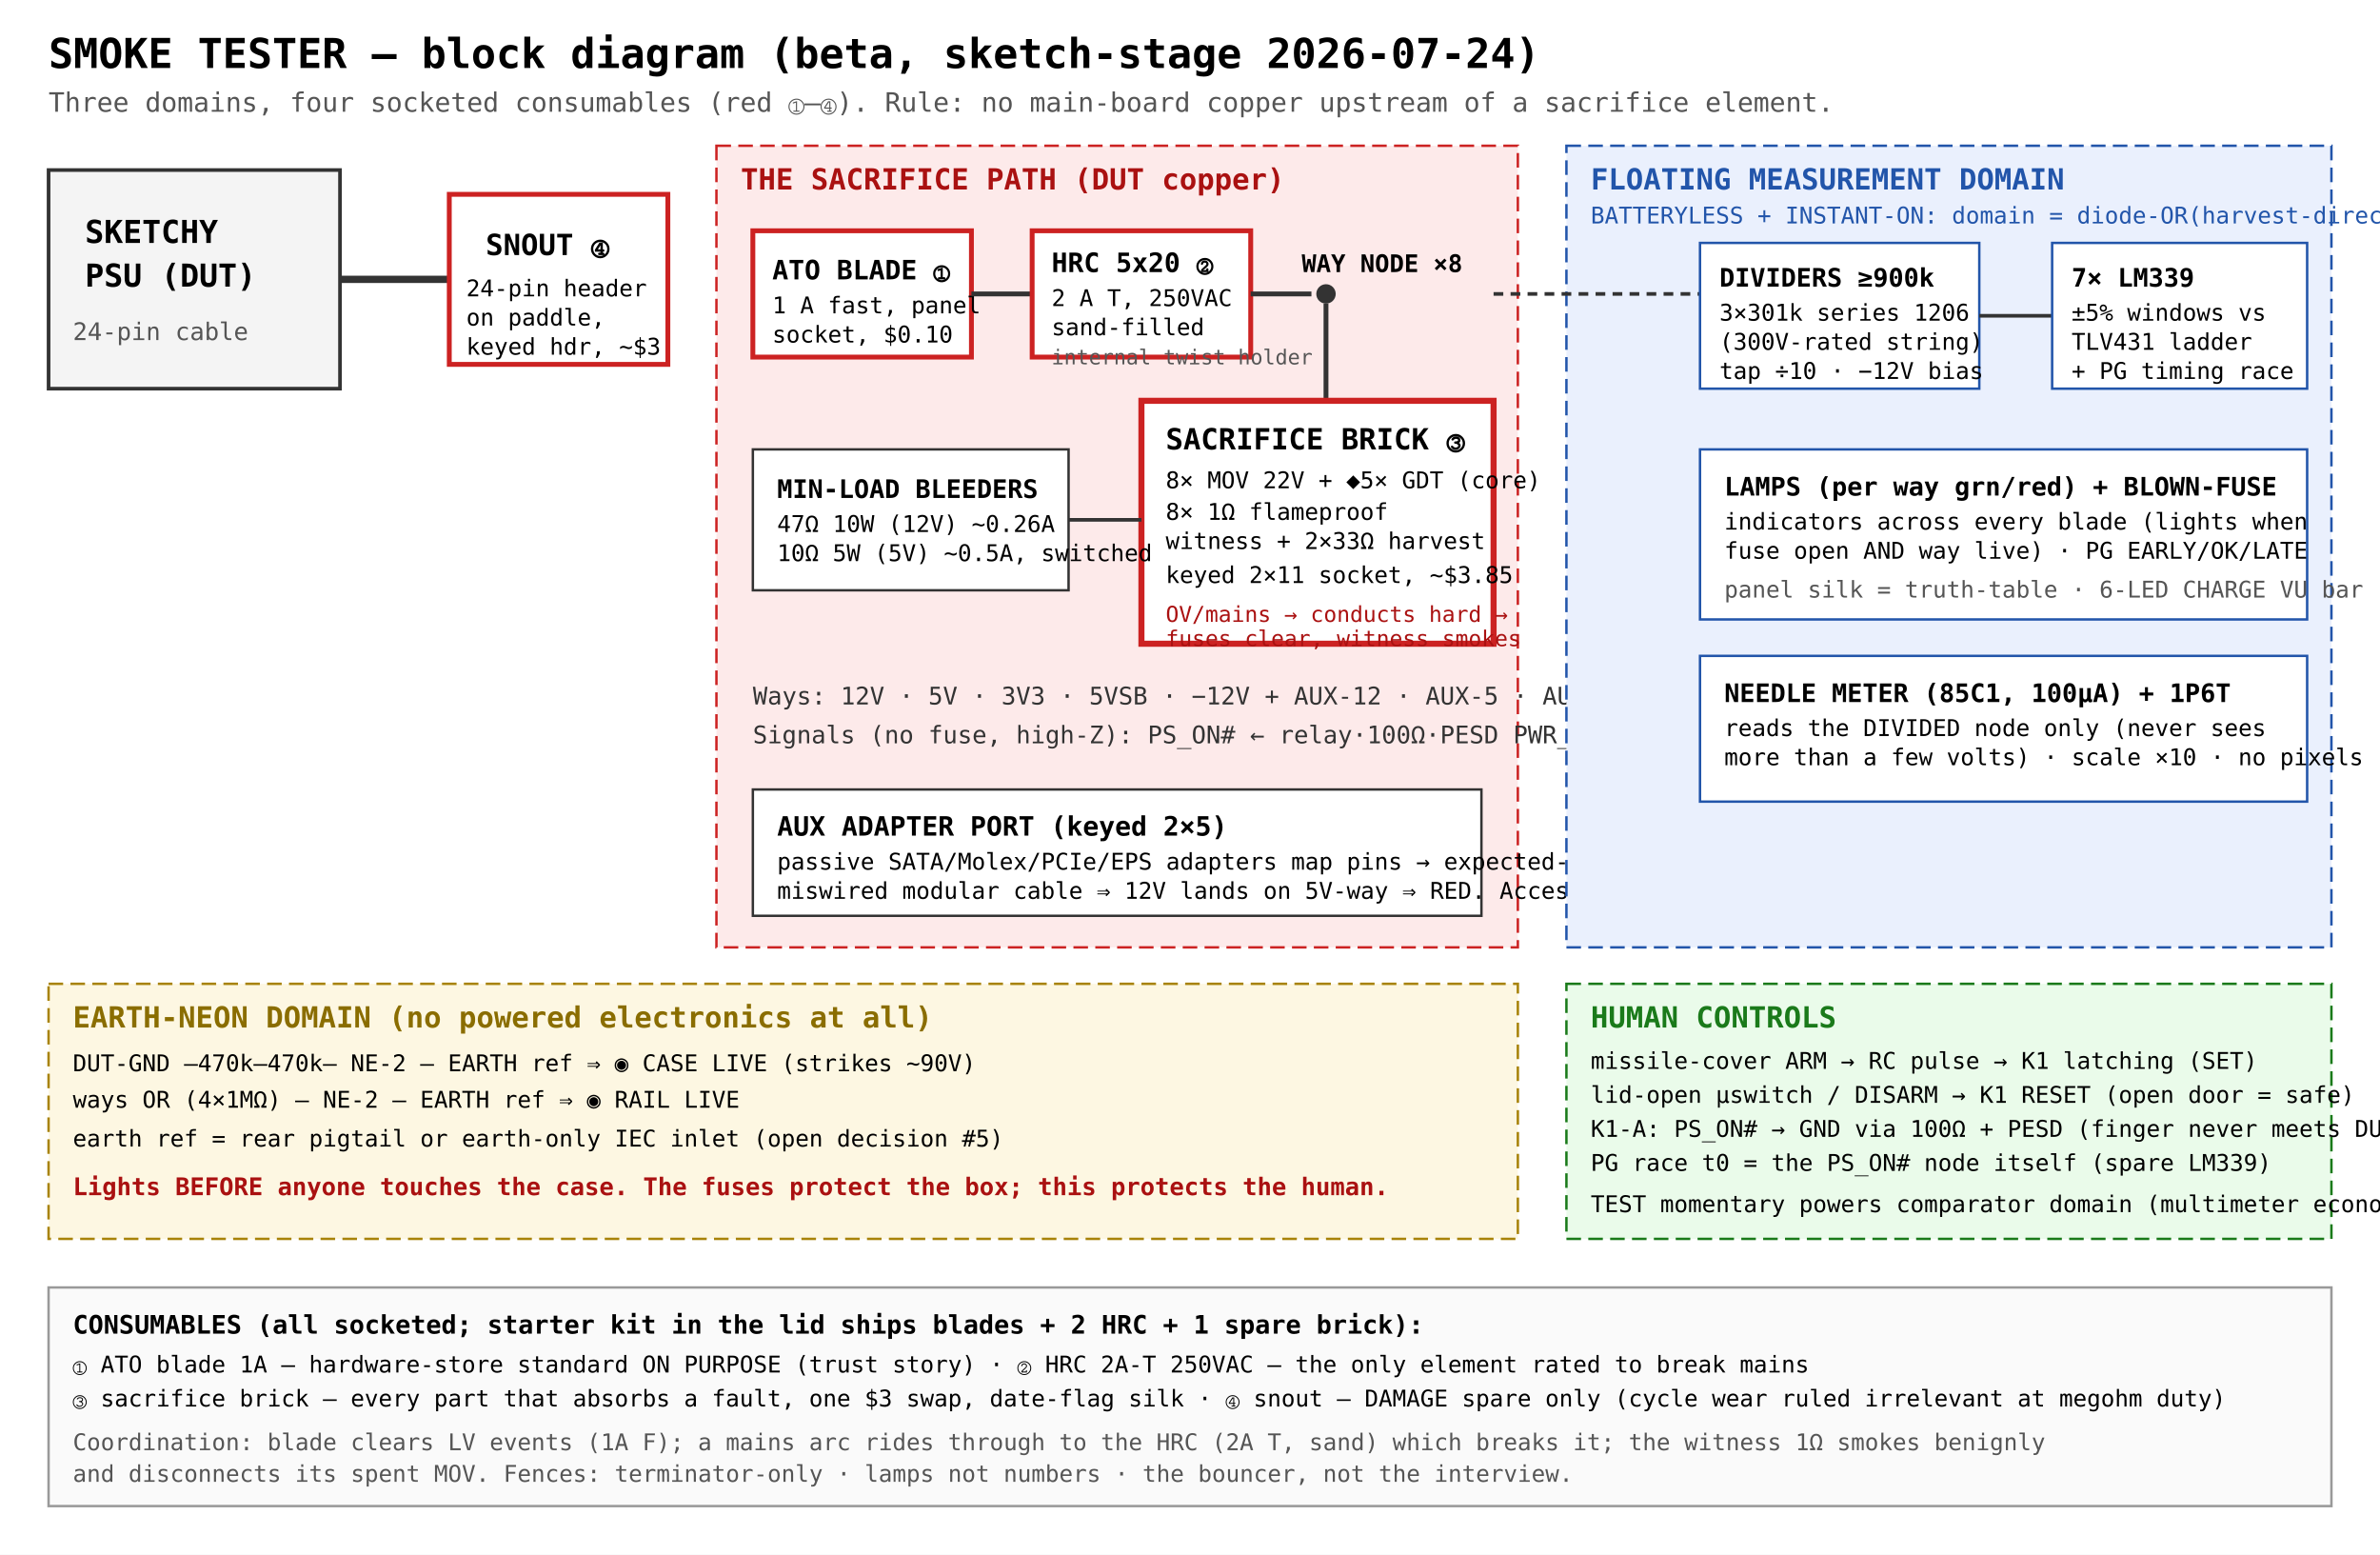
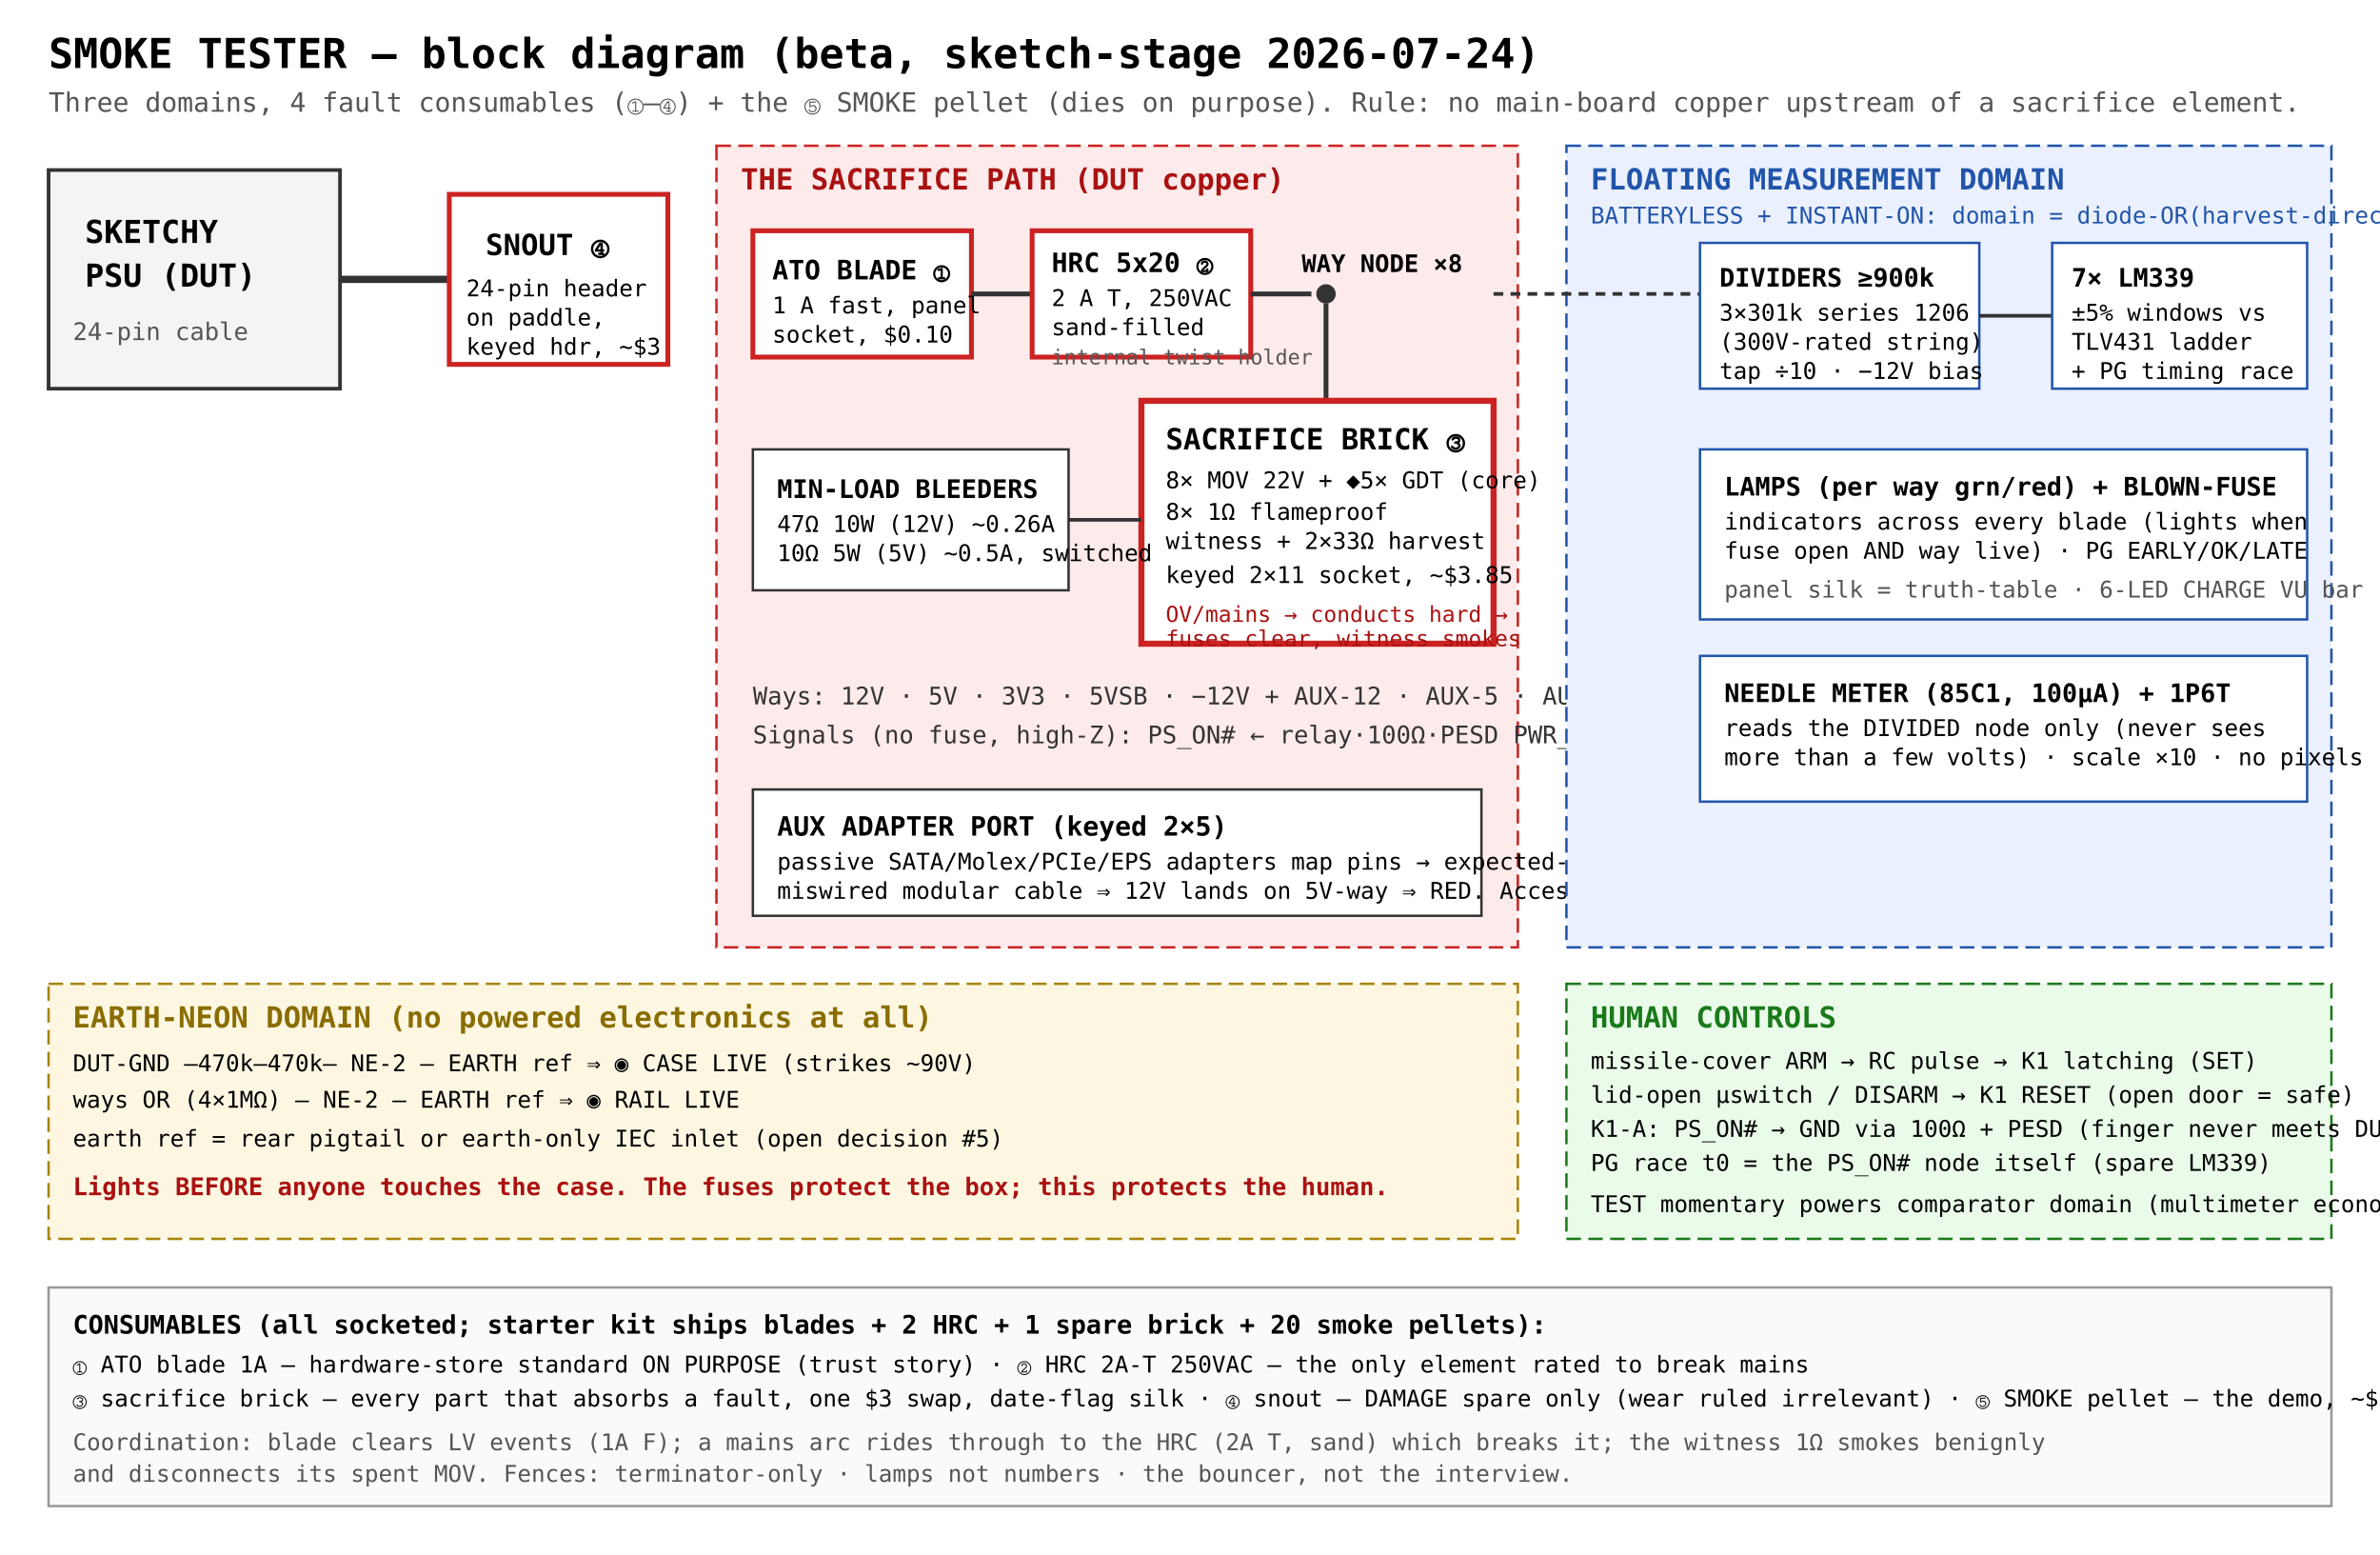
<svg xmlns="http://www.w3.org/2000/svg" width="980" height="640" viewBox="0 0 980 640" font-family="monospace">
  <rect width="980" height="640" fill="#ffffff" />
  <text x="20" y="28" font-size="17" font-weight="bold">SMOKE TESTER — block diagram (beta, sketch-stage 2026-07-24)</text>
-   <text x="20" y="46" font-size="11" fill="#555">Three domains, four socketed consumables (red ①–④). Rule: no main-board copper upstream of a sacrifice element.</text>
+   <text x="20" y="46" font-size="11" fill="#555">Three domains, 4 fault consumables (①–④) + the ⑤ SMOKE pellet (dies on purpose). Rule: no main-board copper upstream of a sacrifice element.</text>
  <rect x="20" y="70" width="120" height="90" fill="#f4f4f4" stroke="#333" stroke-width="1.5" />
  <text x="35" y="100" font-size="13" font-weight="bold">SKETCHY</text>
  <text x="35" y="118" font-size="13" font-weight="bold">PSU (DUT)</text>
  <text x="30" y="140" font-size="10" fill="#555">24-pin cable</text>
  <line x1="140" y1="115" x2="185" y2="115" stroke="#333" stroke-width="3" />
  <rect x="185" y="80" width="90" height="70" fill="#fff" stroke="#c22" stroke-width="2" />
  <text x="200" y="105" font-size="12" font-weight="bold">SNOUT ④</text>
  <text x="192" y="122" font-size="9.5">24-pin header</text>
  <text x="192" y="134" font-size="9.5">on paddle,</text>
  <text x="192" y="146" font-size="9.5">keyed hdr, ~$3</text>
  <rect x="295" y="60" width="330" height="330" fill="#fdeaea" stroke="#c22" stroke-dasharray="6 3" />
  <text x="305" y="78" font-size="12" font-weight="bold" fill="#a11">THE SACRIFICE PATH (DUT copper)</text>
  <rect x="310" y="95" width="90" height="52" fill="#fff" stroke="#c22" stroke-width="2" />
  <text x="318" y="115" font-size="11" font-weight="bold">ATO BLADE ①</text>
  <text x="318" y="129" font-size="9.5">1 A fast, panel</text>
  <text x="318" y="141" font-size="9.5">socket, $0.10</text>
  <line x1="400" y1="121" x2="425" y2="121" stroke="#333" stroke-width="2" />
  <rect x="425" y="95" width="90" height="52" fill="#fff" stroke="#c22" stroke-width="2" />
  <text x="433" y="112" font-size="11" font-weight="bold">HRC 5x20 ②</text>
  <text x="433" y="126" font-size="9.5">2 A T, 250VAC</text>
  <text x="433" y="138" font-size="9.5">sand-filled</text>
  <text x="433" y="150" font-size="8.5" fill="#555">internal twist holder</text>
  <line x1="515" y1="121" x2="540" y2="121" stroke="#333" stroke-width="2" />
  <circle cx="546" cy="121" r="4" fill="#333" />
  <text x="536" y="112" font-size="10" font-weight="bold">WAY NODE ×8</text>
  <line x1="546" y1="125" x2="546" y2="165" stroke="#333" stroke-width="2" />
  <rect x="470" y="165" width="145" height="100" fill="#fff" stroke="#c22" stroke-width="2.5" />
  <text x="480" y="185" font-size="12" font-weight="bold">SACRIFICE BRICK ③</text>
  <text x="480" y="201" font-size="9.5">8× MOV 22V + ◆5× GDT (core)</text>
  <text x="480" y="214" font-size="9.5">8× 1Ω flameproof</text>
  <text x="480" y="226" font-size="9.5">   witness + 2×33Ω harvest</text>
  <text x="480" y="240" font-size="9.5">keyed 2×11 socket, ~$3.85</text>
  <text x="480" y="256" font-size="9" fill="#a11">OV/mains → conducts hard →</text>
  <text x="480" y="266" font-size="9" fill="#a11">fuses clear, witness smokes</text>
  <rect x="310" y="185" width="130" height="58" fill="#fff" stroke="#333" />
  <text x="320" y="205" font-size="10.5" font-weight="bold">MIN-LOAD BLEEDERS</text>
  <text x="320" y="219" font-size="9.5">47Ω 10W (12V) ~0.26A</text>
  <text x="320" y="231" font-size="9.5">10Ω 5W (5V) ~0.5A, switched</text>
  <line x1="546" y1="165" x2="546" y2="150" />
  <line x1="470" y1="214" x2="440" y2="214" stroke="#333" stroke-width="1.5" />
  <text x="310" y="290" font-size="10" fill="#333">Ways: 12V · 5V · 3V3 · 5VSB · −12V  +  AUX-12 · AUX-5 · AUX-3V3 (fused)  +  AUX-GND (1kΩ 350V continuity lamp)</text>
  <text x="310" y="306" font-size="10" fill="#333">Signals (no fuse, high-Z): PS_ON# ← relay·100Ω·PESD    PWR_OK → 1kΩ·PESD → race</text>
  <rect x="310" y="325" width="300" height="52" fill="#fff" stroke="#333" />
  <text x="320" y="344" font-size="11" font-weight="bold">AUX ADAPTER PORT (keyed 2×5)</text>
  <text x="320" y="358" font-size="9.5">passive SATA/Molex/PCIe/EPS adapters map pins → expected-V ways;</text>
  <text x="320" y="370" font-size="9.5">miswired modular cable ⇒ 12V lands on 5V-way ⇒ RED. Accessory SKUs.</text>
  <rect x="645" y="60" width="315" height="330" fill="#eaf0fd" stroke="#2255aa" stroke-dasharray="6 3" />
  <text x="655" y="78" font-size="12" font-weight="bold" fill="#2255aa">FLOATING MEASUREMENT DOMAIN</text>
  <text x="655" y="92" font-size="9.5" fill="#2255aa">BATTERYLESS + INSTANT-ON: domain = diode-OR(harvest-direct, 2S 2F store) · self-charged off DUT 5VSB/5V + USB-C · rides DUT GND</text>
  <line x1="615" y1="121" x2="700" y2="121" stroke="#333" stroke-width="1.5" stroke-dasharray="4 3" />
  <rect x="700" y="100" width="115" height="60" fill="#fff" stroke="#2255aa" />
  <text x="708" y="118" font-size="10.5" font-weight="bold">DIVIDERS ≥900k</text>
  <text x="708" y="132" font-size="9.5">3×301k series 1206</text>
  <text x="708" y="144" font-size="9.5">(300V-rated string)</text>
  <text x="708" y="156" font-size="9.5">tap ÷10 · −12V bias</text>
  <line x1="815" y1="130" x2="845" y2="130" stroke="#333" stroke-width="1.5" />
  <rect x="845" y="100" width="105" height="60" fill="#fff" stroke="#2255aa" />
  <text x="853" y="118" font-size="10.5" font-weight="bold">7× LM339</text>
  <text x="853" y="132" font-size="9.5">±5% windows vs</text>
  <text x="853" y="144" font-size="9.5">TLV431 ladder</text>
  <text x="853" y="156" font-size="9.5">+ PG timing race</text>
  <rect x="700" y="185" width="250" height="70" fill="#fff" stroke="#2255aa" />
  <text x="710" y="204" font-size="10.5" font-weight="bold">LAMPS (per way grn/red) + BLOWN-FUSE</text>
  <text x="710" y="218" font-size="9.5">indicators across every blade (lights when</text>
  <text x="710" y="230" font-size="9.5">fuse open AND way live) · PG EARLY/OK/LATE</text>
  <text x="710" y="246" font-size="9.5" fill="#555">panel silk = truth-table · 6-LED CHARGE VU bar (TEST)</text>
  <rect x="700" y="270" width="250" height="60" fill="#fff" stroke="#2255aa" />
  <text x="710" y="289" font-size="10.5" font-weight="bold">NEEDLE METER (85C1, 100µA) + 1P6T</text>
  <text x="710" y="303" font-size="9.5">reads the DIVIDED node only (never sees</text>
  <text x="710" y="315" font-size="9.5">more than a few volts) · scale ×10 · no pixels</text>
  <rect x="645" y="405" width="315" height="105" fill="#eafbea" stroke="#1a7a1a" stroke-dasharray="6 3" />
  <text x="655" y="423" font-size="12" font-weight="bold" fill="#1a7a1a">HUMAN CONTROLS</text>
  <text x="655" y="440" font-size="9.5">missile-cover ARM → RC pulse → K1 latching (SET)</text>
  <text x="655" y="454" font-size="9.5">lid-open µswitch / DISARM → K1 RESET  (open door = safe)</text>
  <text x="655" y="468" font-size="9.5">K1-A: PS_ON# → GND via 100Ω + PESD (finger never meets DUT)</text>
  <text x="655" y="482" font-size="9.5">PG race t0 = the PS_ON# node itself (spare LM339)</text>
  <text x="655" y="499" font-size="9.5">TEST momentary powers comparator domain (multimeter economy)</text>
  <rect x="20" y="405" width="605" height="105" fill="#fdf7e2" stroke="#a8830a" stroke-dasharray="6 3" />
  <text x="30" y="423" font-size="12" font-weight="bold" fill="#8a6d00">EARTH-NEON DOMAIN (no powered electronics at all)</text>
  <text x="30" y="441" font-size="9.5">DUT-GND —470k—470k— NE-2 — EARTH ref  ⇒  ◉ CASE LIVE   (strikes ~90V)</text>
  <text x="30" y="456" font-size="9.5">ways OR (4×1MΩ) — NE-2 — EARTH ref     ⇒  ◉ RAIL LIVE</text>
  <text x="30" y="472" font-size="9.5">earth ref = rear pigtail or earth-only IEC inlet (open decision #5)</text>
  <text x="30" y="492" font-size="10" font-weight="bold" fill="#a11">Lights BEFORE anyone touches the case. The fuses protect the box; this protects the human.</text>
  <rect x="20" y="530" width="940" height="90" fill="#fafafa" stroke="#999" />
-   <text x="30" y="549" font-size="10.5" font-weight="bold">CONSUMABLES (all socketed; starter kit in the lid ships blades + 2 HRC + 1 spare brick):</text>
+   <text x="30" y="549" font-size="10.5" font-weight="bold">CONSUMABLES (all socketed; starter kit ships blades + 2 HRC + 1 spare brick + 20 smoke pellets):</text>
  <text x="30" y="565" font-size="9.5">① ATO blade 1A — hardware-store standard ON PURPOSE (trust story) · ② HRC 2A-T 250VAC — the only element rated to break mains</text>
-   <text x="30" y="579" font-size="9.5">③ sacrifice brick — every part that absorbs a fault, one $3 swap, date-flag silk · ④ snout — DAMAGE spare only (cycle wear ruled irrelevant at megohm duty)</text>
+   <text x="30" y="579" font-size="9.5">③ sacrifice brick — every part that absorbs a fault, one $3 swap, date-flag silk · ④ snout — DAMAGE spare only (wear ruled irrelevant) · ⑤ SMOKE pellet — the demo, ~$0.02/shot</text>
  <text x="30" y="597" font-size="9.5" fill="#555">Coordination: blade clears LV events (1A F); a mains arc rides through to the HRC (2A T, sand) which breaks it; the witness 1Ω smokes benignly</text>
  <text x="30" y="610" font-size="9.5" fill="#555">and disconnects its spent MOV. Fences: terminator-only · lamps not numbers · the bouncer, not the interview.</text>
</svg>
